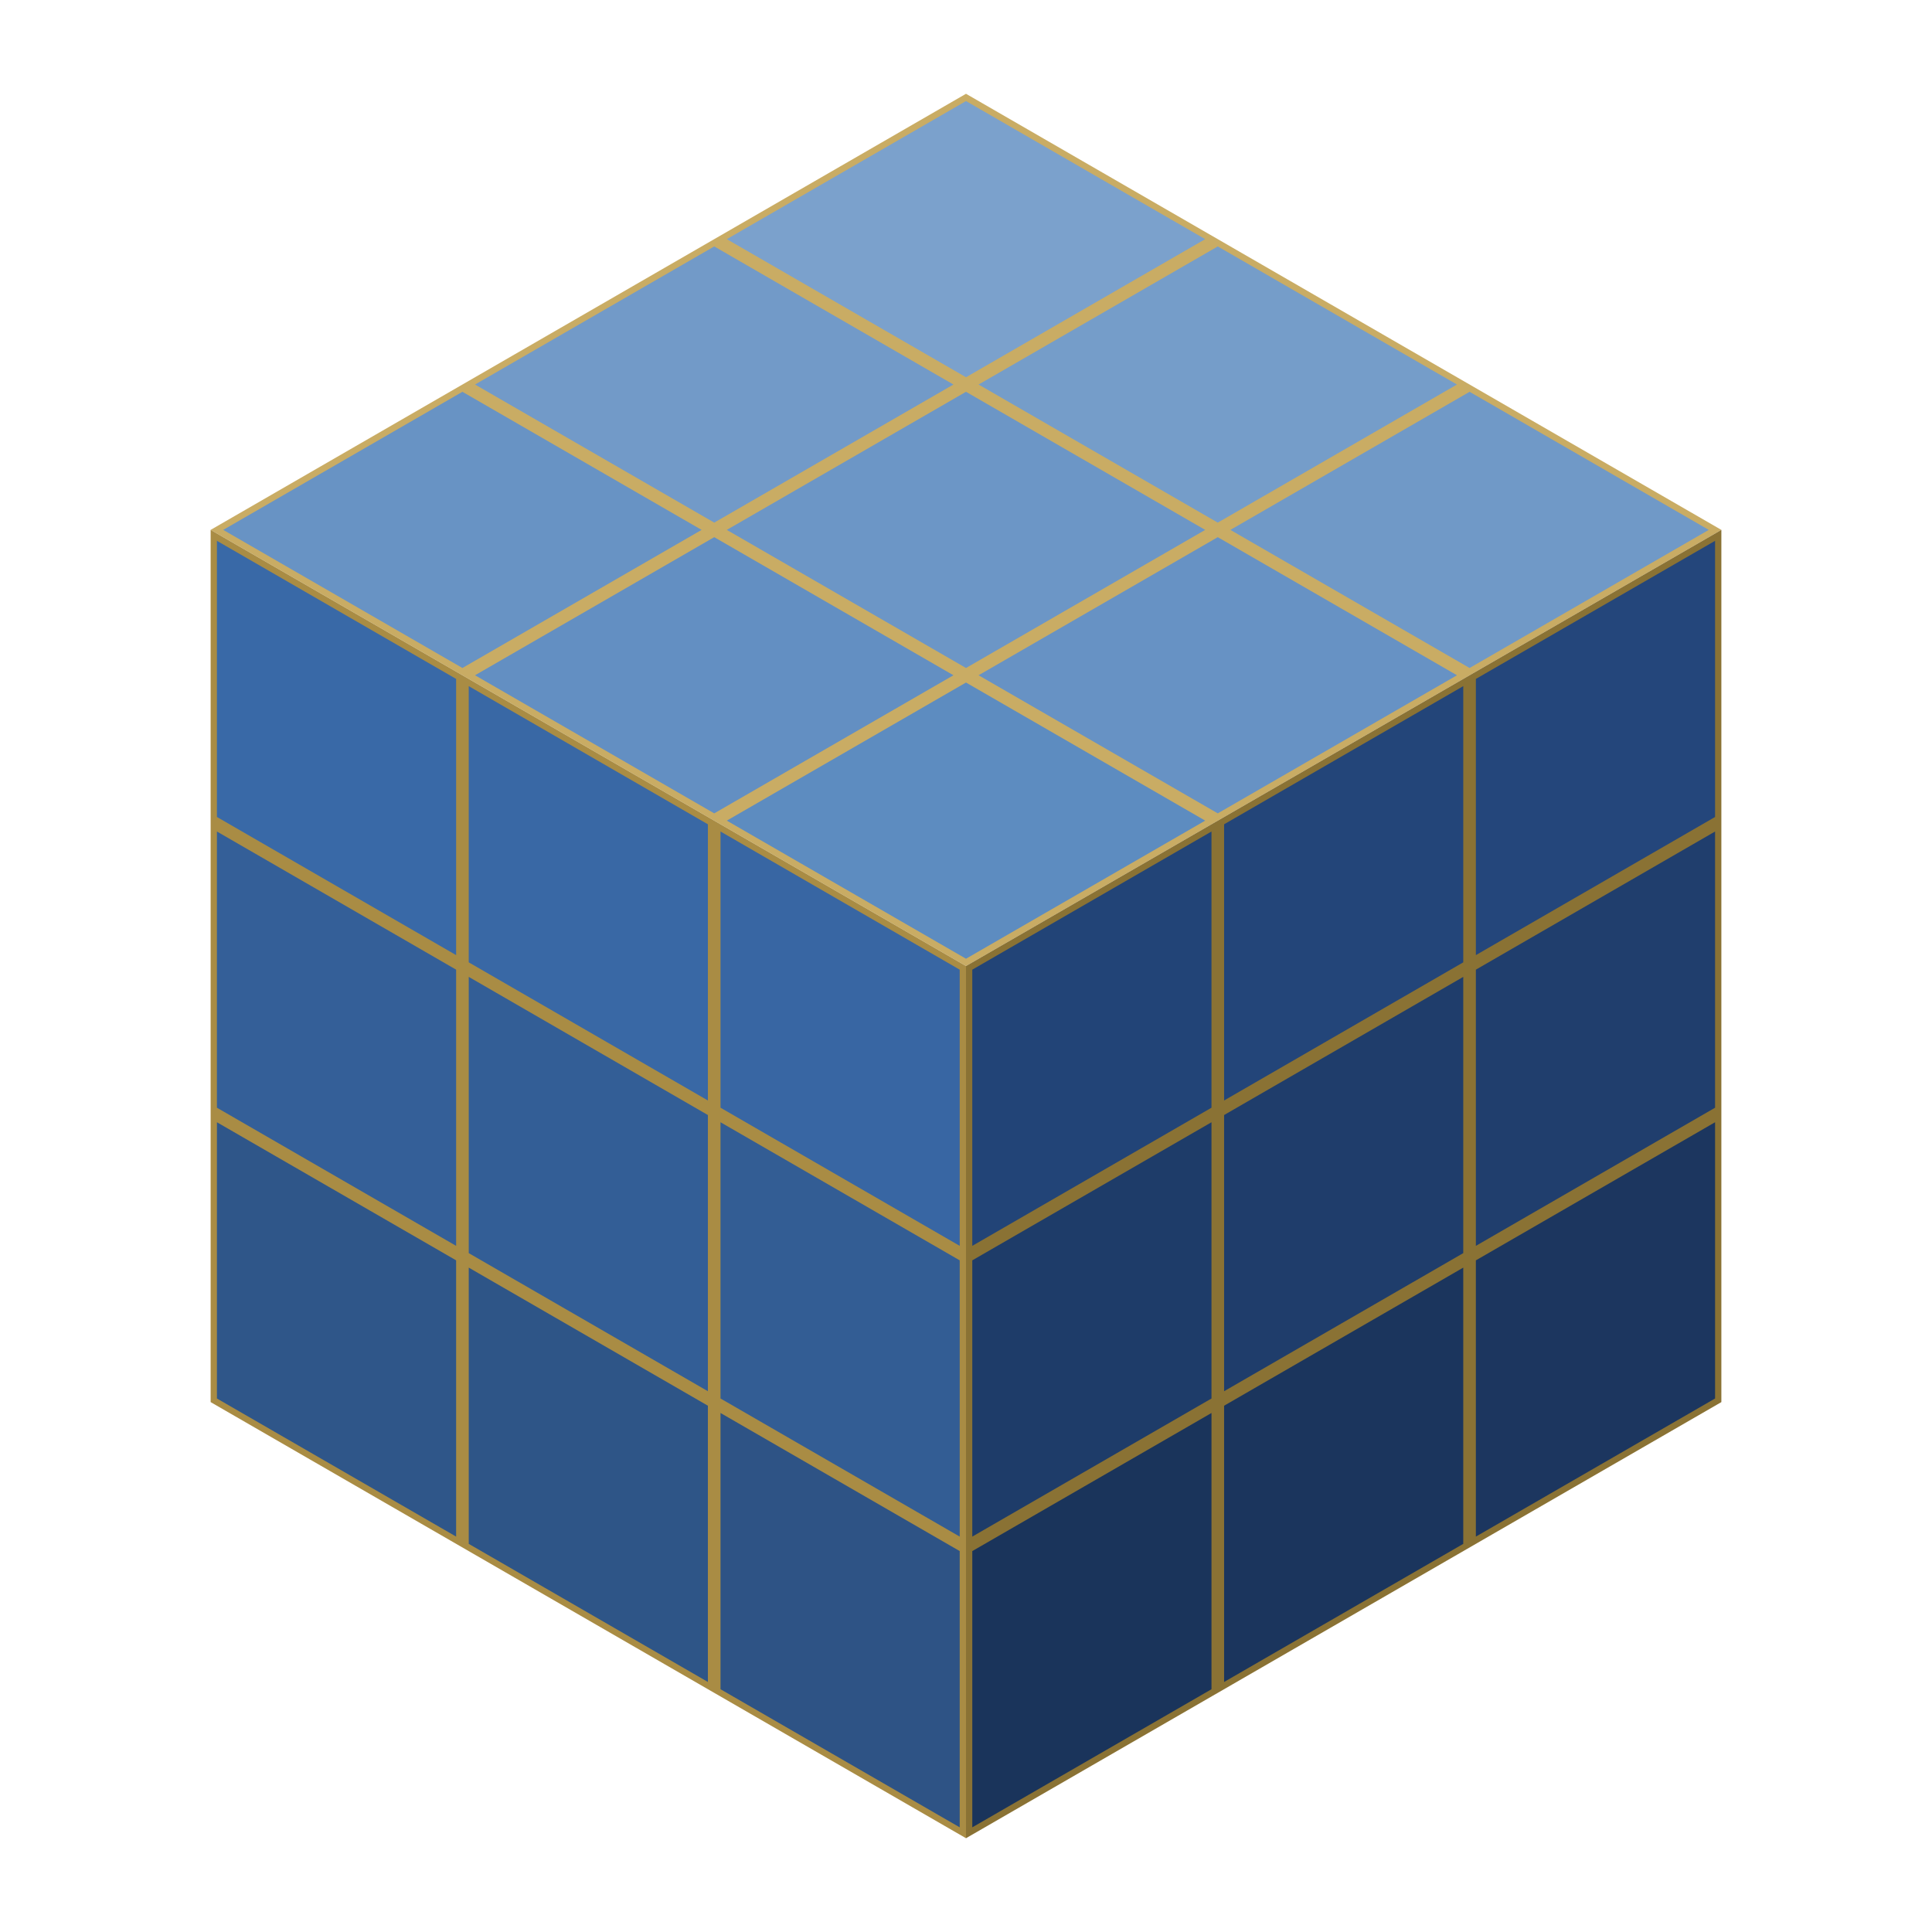
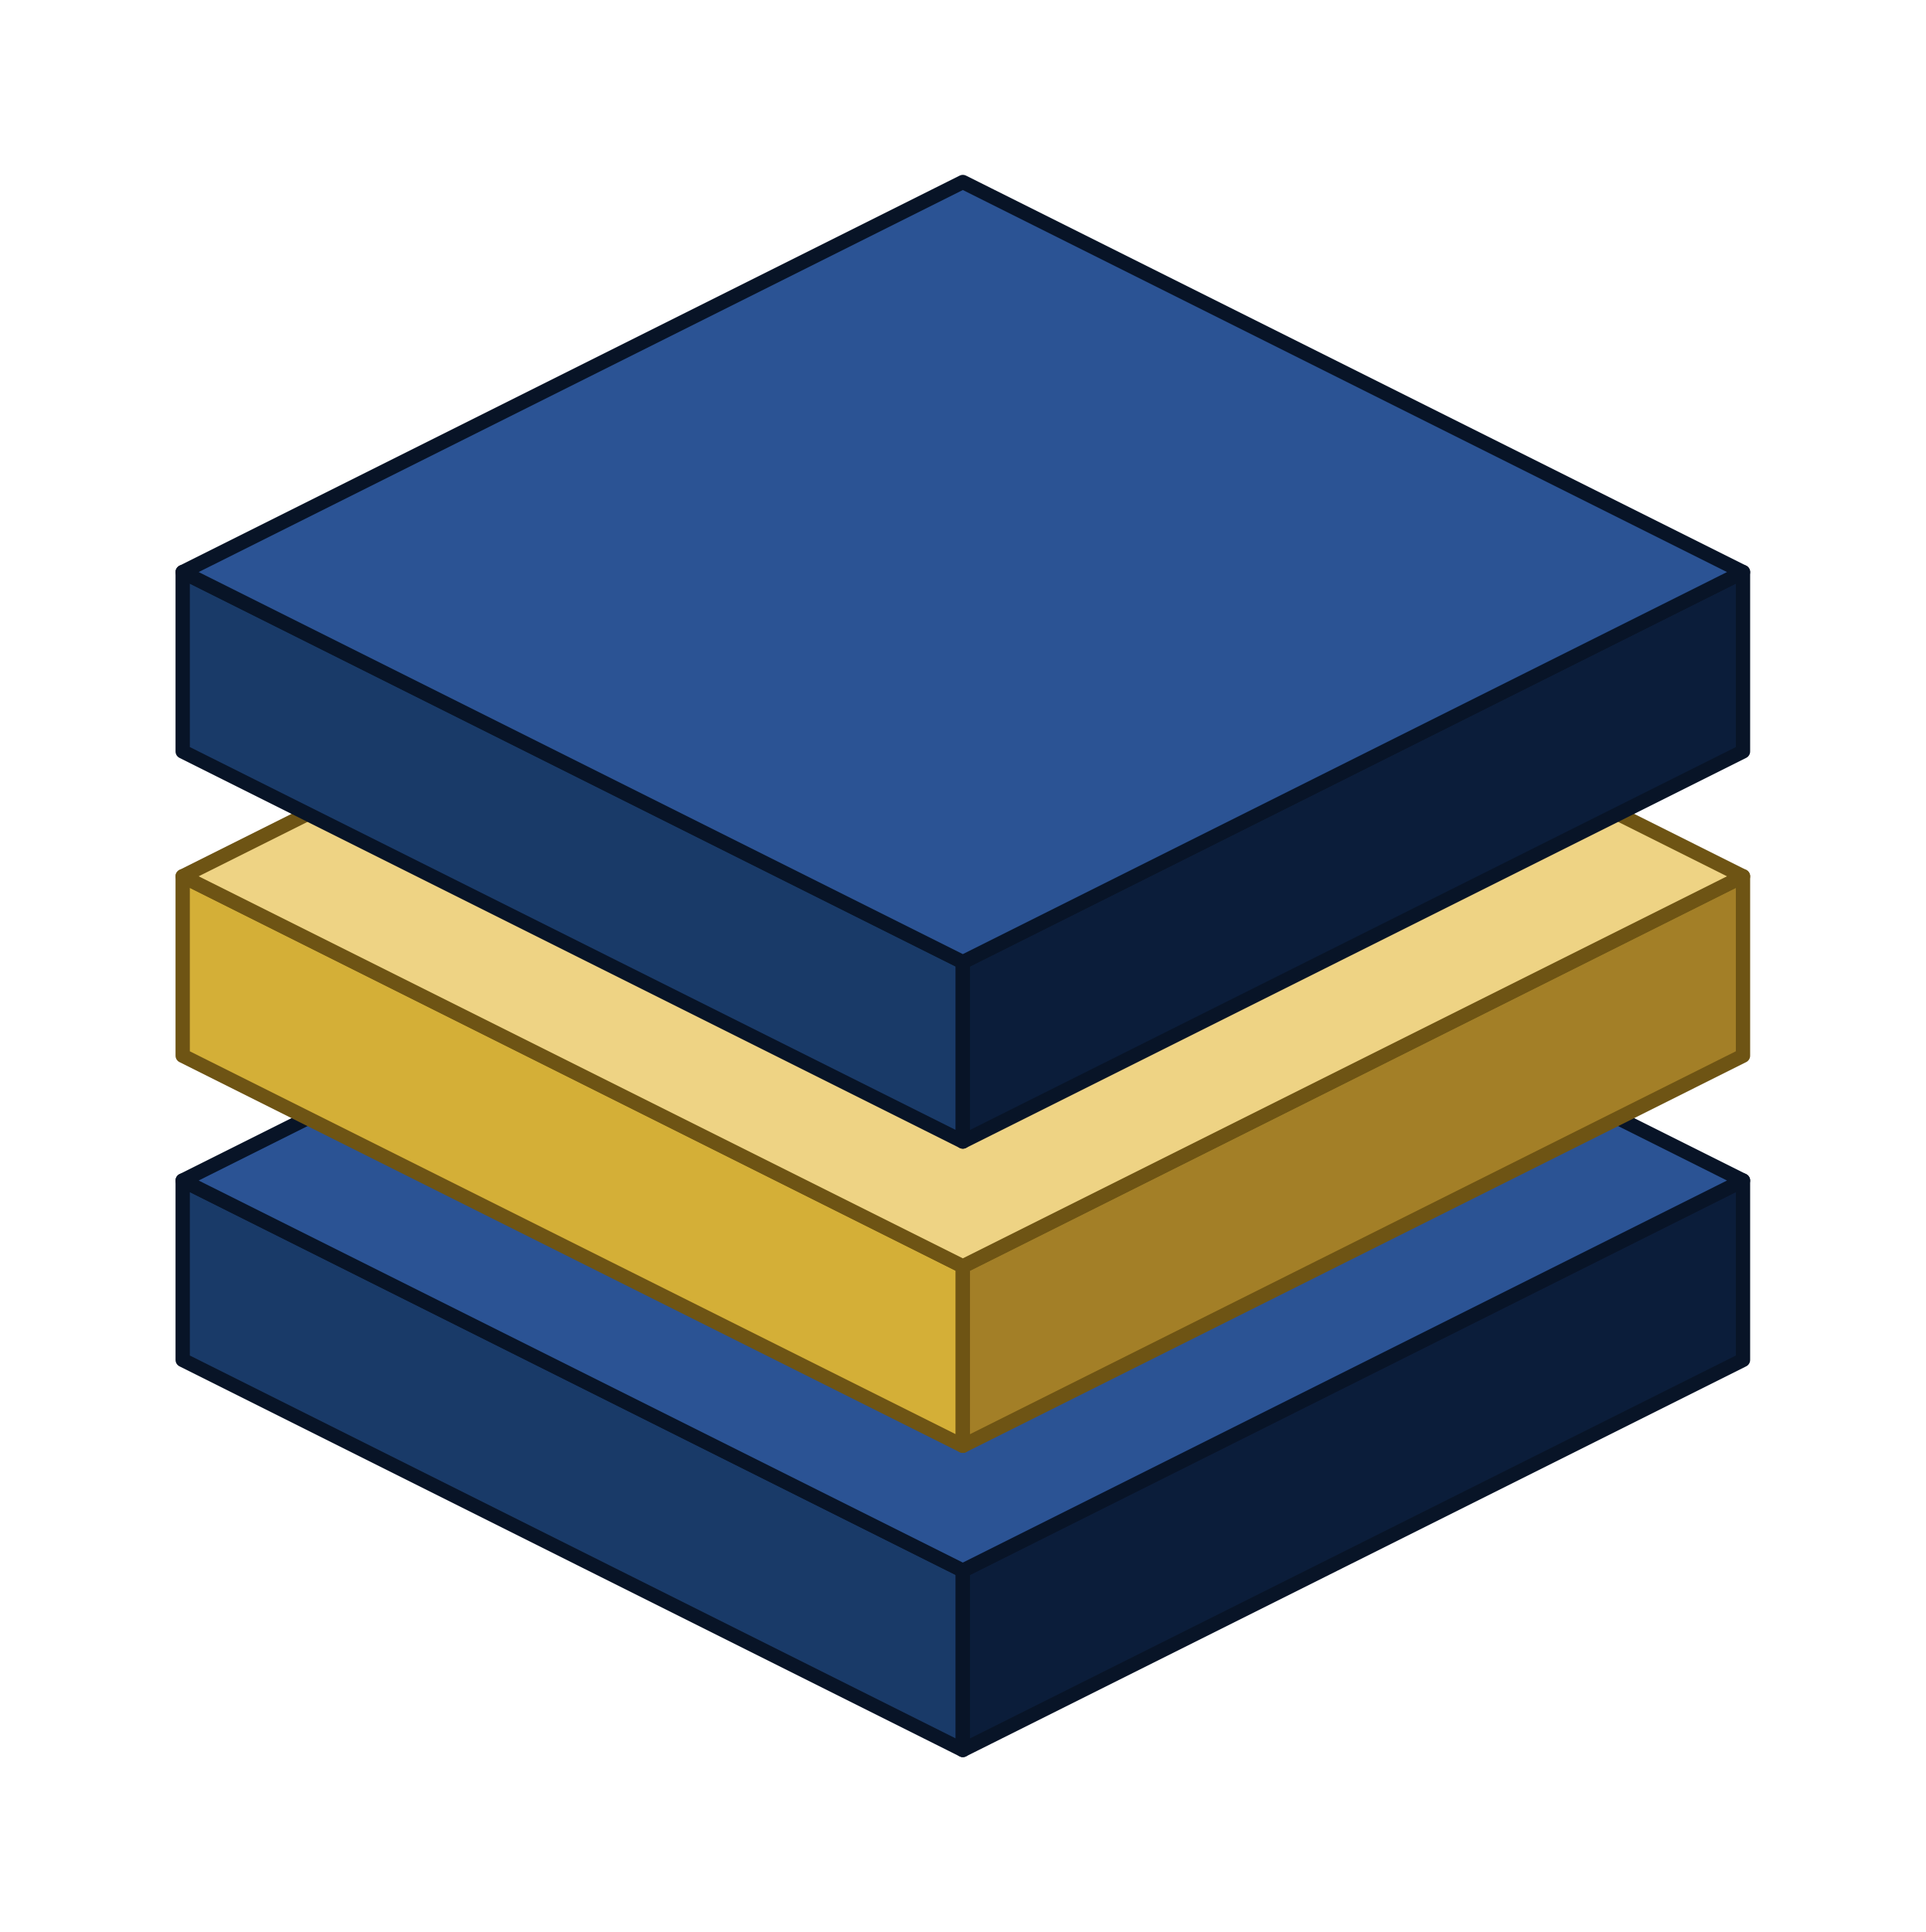
- <svg xmlns="http://www.w3.org/2000/svg" viewBox="-26 0 412 412" width="512" height="512" role="img" aria-label="Cube Financial Group">
-   <g>
-     <path d="M180,20 L341.081,113 L180,206 L18.919,113 Z" fill="#c9ac64" />
-     <path d="M18.919,113 L180,206 L180,392 L18.919,299 Z" fill="#a98c44" />
-     <path d="M341.081,113 L180,206 L180,392 L341.081,299 Z" fill="#8a7234" />
-     <path d="M180.00,21.55 L231.01,51.00 L180.00,80.45 L128.99,51.00 Z" fill="hsl(212,44%,64%)" />
-     <path d="M126.31,52.55 L177.32,82.00 L126.31,111.45 L75.30,82.00 Z" fill="hsl(212,44%,61.5%)" />
-     <path d="M72.61,83.55 L123.62,113.00 L72.61,142.45 L21.60,113.00 Z" fill="hsl(212,44%,59%)" />
-     <path d="M233.69,52.55 L284.70,82.00 L233.69,111.45 L182.68,82.00 Z" fill="hsl(212,44%,62.5%)" />
-     <path d="M180.00,83.55 L231.01,113.00 L180.00,142.45 L128.99,113.00 Z" fill="hsl(212,44%,60%)" />
-     <path d="M126.31,114.55 L177.32,144.00 L126.31,173.45 L75.30,144.00 Z" fill="hsl(212,44%,57.5%)" />
-     <path d="M287.39,83.55 L338.40,113.00 L287.39,142.45 L236.38,113.00 Z" fill="hsl(212,44%,61%)" />
-     <path d="M233.69,114.55 L284.70,144.00 L233.69,173.45 L182.68,144.00 Z" fill="hsl(212,44%,58.5%)" />
-     <path d="M180.00,145.55 L231.01,175.00 L180.00,204.45 L128.99,175.00 Z" fill="hsl(212,44%,56%)" />
-     <path d="M20.26,115.33 L71.27,144.78 L71.27,203.68 L20.26,174.22 Z" fill="hsl(214,49%,44%)" />
-     <path d="M20.26,177.32 L71.27,206.78 L71.27,265.68 L20.26,236.22 Z" fill="hsl(214,49%,40%)" />
-     <path d="M20.26,239.32 L71.27,268.77 L71.27,327.68 L20.26,298.23 Z" fill="hsl(214,49%,36%)" />
-     <path d="M73.96,146.32 L124.96,175.78 L124.96,234.68 L73.96,205.22 Z" fill="hsl(214,49%,43.5%)" />
-     <path d="M73.96,208.32 L124.96,237.78 L124.96,296.68 L73.96,267.23 Z" fill="hsl(214,49%,39.5%)" />
-     <path d="M73.96,270.32 L124.96,299.77 L124.96,358.68 L73.96,329.23 Z" fill="hsl(214,49%,35.5%)" />
-     <path d="M127.65,177.32 L178.66,206.78 L178.66,265.68 L127.65,236.22 Z" fill="hsl(214,49%,43%)" />
-     <path d="M127.65,239.32 L178.66,268.77 L178.66,327.68 L127.65,298.23 Z" fill="hsl(214,49%,39%)" />
-     <path d="M127.65,301.32 L178.66,330.77 L178.66,389.68 L127.65,360.23 Z" fill="hsl(214,49%,35%)" />
-     <path d="M339.74,115.33 L288.73,144.78 L288.73,203.68 L339.74,174.22 Z" fill="hsl(216,55%,31%)" />
-     <path d="M339.74,177.32 L288.73,206.78 L288.73,265.68 L339.74,236.22 Z" fill="hsl(216,55%,27.5%)" />
-     <path d="M339.74,239.32 L288.73,268.77 L288.73,327.68 L339.74,298.23 Z" fill="hsl(216,55%,24%)" />
-     <path d="M286.04,146.32 L235.04,175.78 L235.04,234.68 L286.04,205.22 Z" fill="hsl(216,55%,30.5%)" />
-     <path d="M286.04,208.32 L235.04,237.78 L235.04,296.68 L286.04,267.23 Z" fill="hsl(216,55%,27%)" />
-     <path d="M286.04,270.32 L235.04,299.77 L235.04,358.68 L286.04,329.23 Z" fill="hsl(216,55%,23.5%)" />
-     <path d="M232.35,177.32 L181.34,206.78 L181.34,265.68 L232.35,236.22 Z" fill="hsl(216,55%,30%)" />
-     <path d="M232.35,239.32 L181.34,268.77 L181.34,327.68 L232.35,298.23 Z" fill="hsl(216,55%,26.5%)" />
-     <path d="M232.35,301.32 L181.34,330.77 L181.34,389.68 L232.35,360.23 Z" fill="hsl(216,55%,23%)" />
-   </g>
+ <svg xmlns="http://www.w3.org/2000/svg" viewBox="-148 -149.2 296 297.2" width="296" height="297" role="img" aria-label="Cube Financial Group">
+   <polygon points="-120,32.40 0,92.40 0,120 -120,60" fill="#193a68" stroke="#081427" stroke-width="2.2" stroke-linejoin="round" />
+   <polygon points="120,32.40 0,92.40 0,120 120,60" fill="#0b1d3a" stroke="#081427" stroke-width="2.2" stroke-linejoin="round" />
+   <polygon points="0,-27.60 120,32.40 0,92.40 -120,32.40" fill="#2b5394" stroke="#081427" stroke-width="2.2" stroke-linejoin="round" />
+   <polygon points="-120,-14.40 0,45.60 0,73.20 -120,13.20" fill="#d4af37" stroke="#6e5414" stroke-width="2.2" stroke-linejoin="round" />
+   <polygon points="120,-14.40 0,45.60 0,73.20 120,13.20" fill="#a37f27" stroke="#6e5414" stroke-width="2.2" stroke-linejoin="round" />
+   <polygon points="0,-74.40 120,-14.40 0,45.60 -120,-14.40" fill="#eed384" stroke="#6e5414" stroke-width="2.2" stroke-linejoin="round" />
+   <polygon points="-120,-61.20 0,-1.20 0,26.40 -120,-33.60" fill="#193a68" stroke="#081427" stroke-width="2.2" stroke-linejoin="round" />
+   <polygon points="120,-61.20 0,-1.20 0,26.40 120,-33.60" fill="#0b1d3a" stroke="#081427" stroke-width="2.2" stroke-linejoin="round" />
+   <polygon points="0,-121.20 120,-61.20 0,-1.20 -120,-61.20" fill="#2b5394" stroke="#081427" stroke-width="2.2" stroke-linejoin="round" />
</svg>
